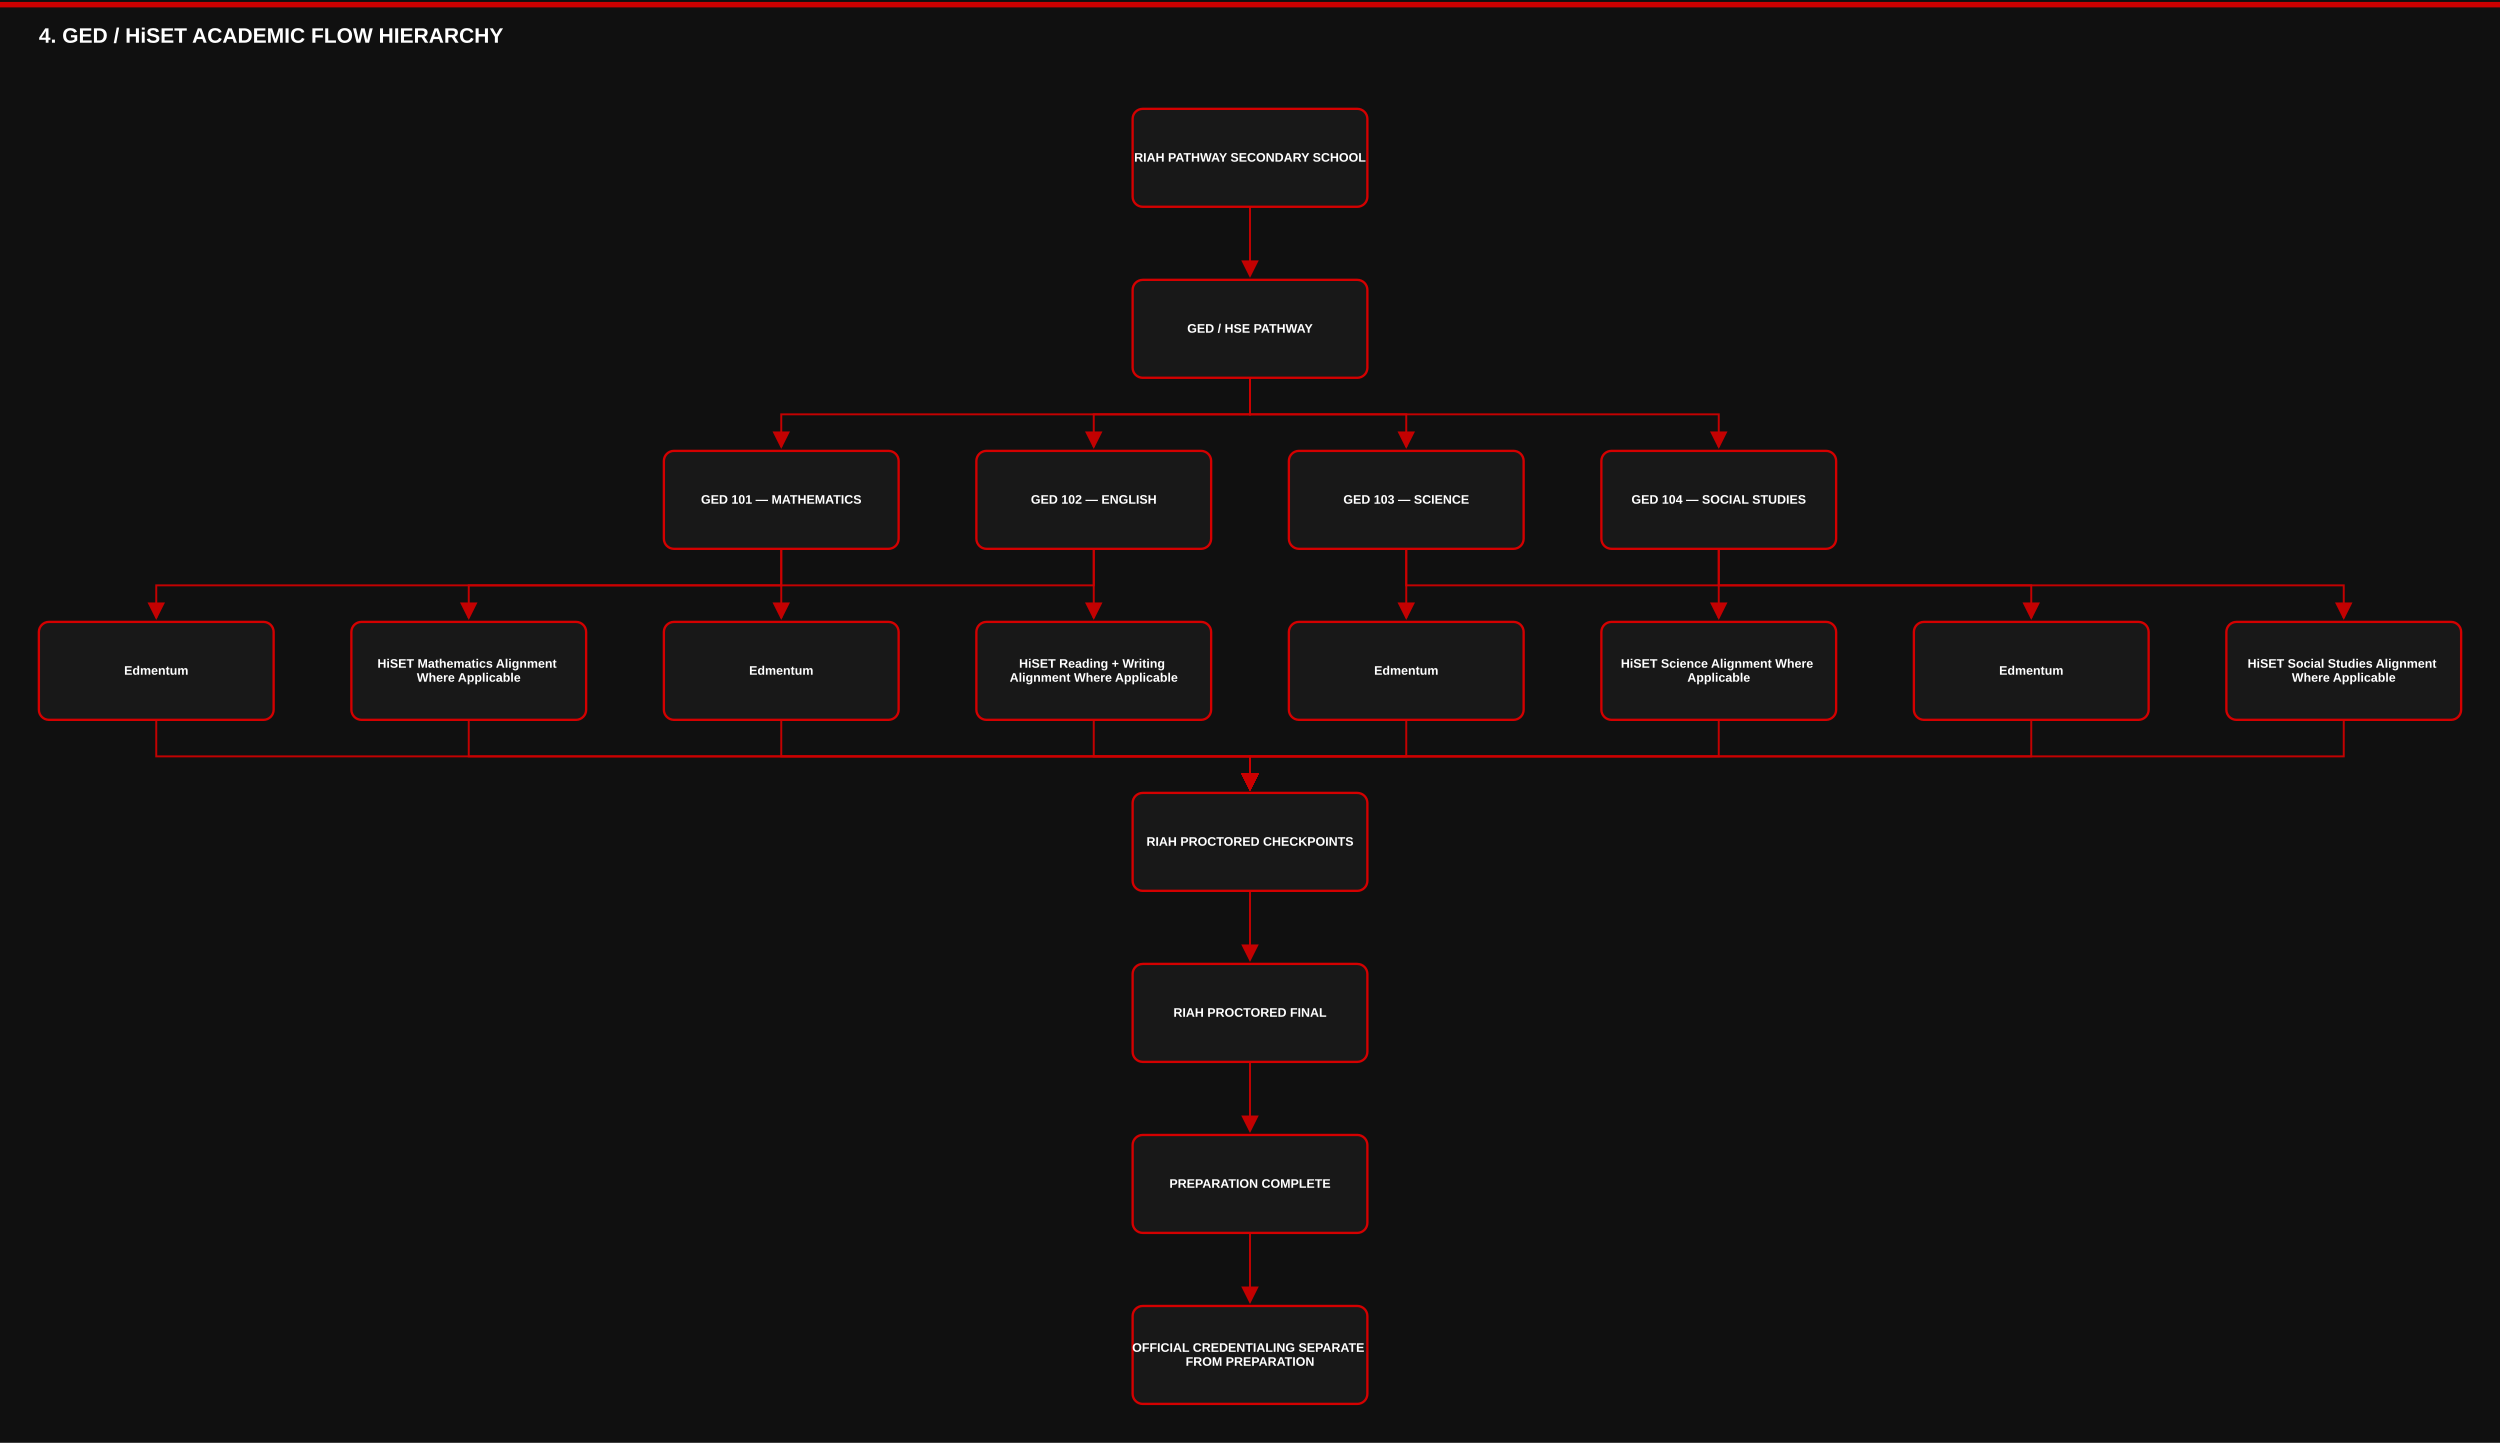
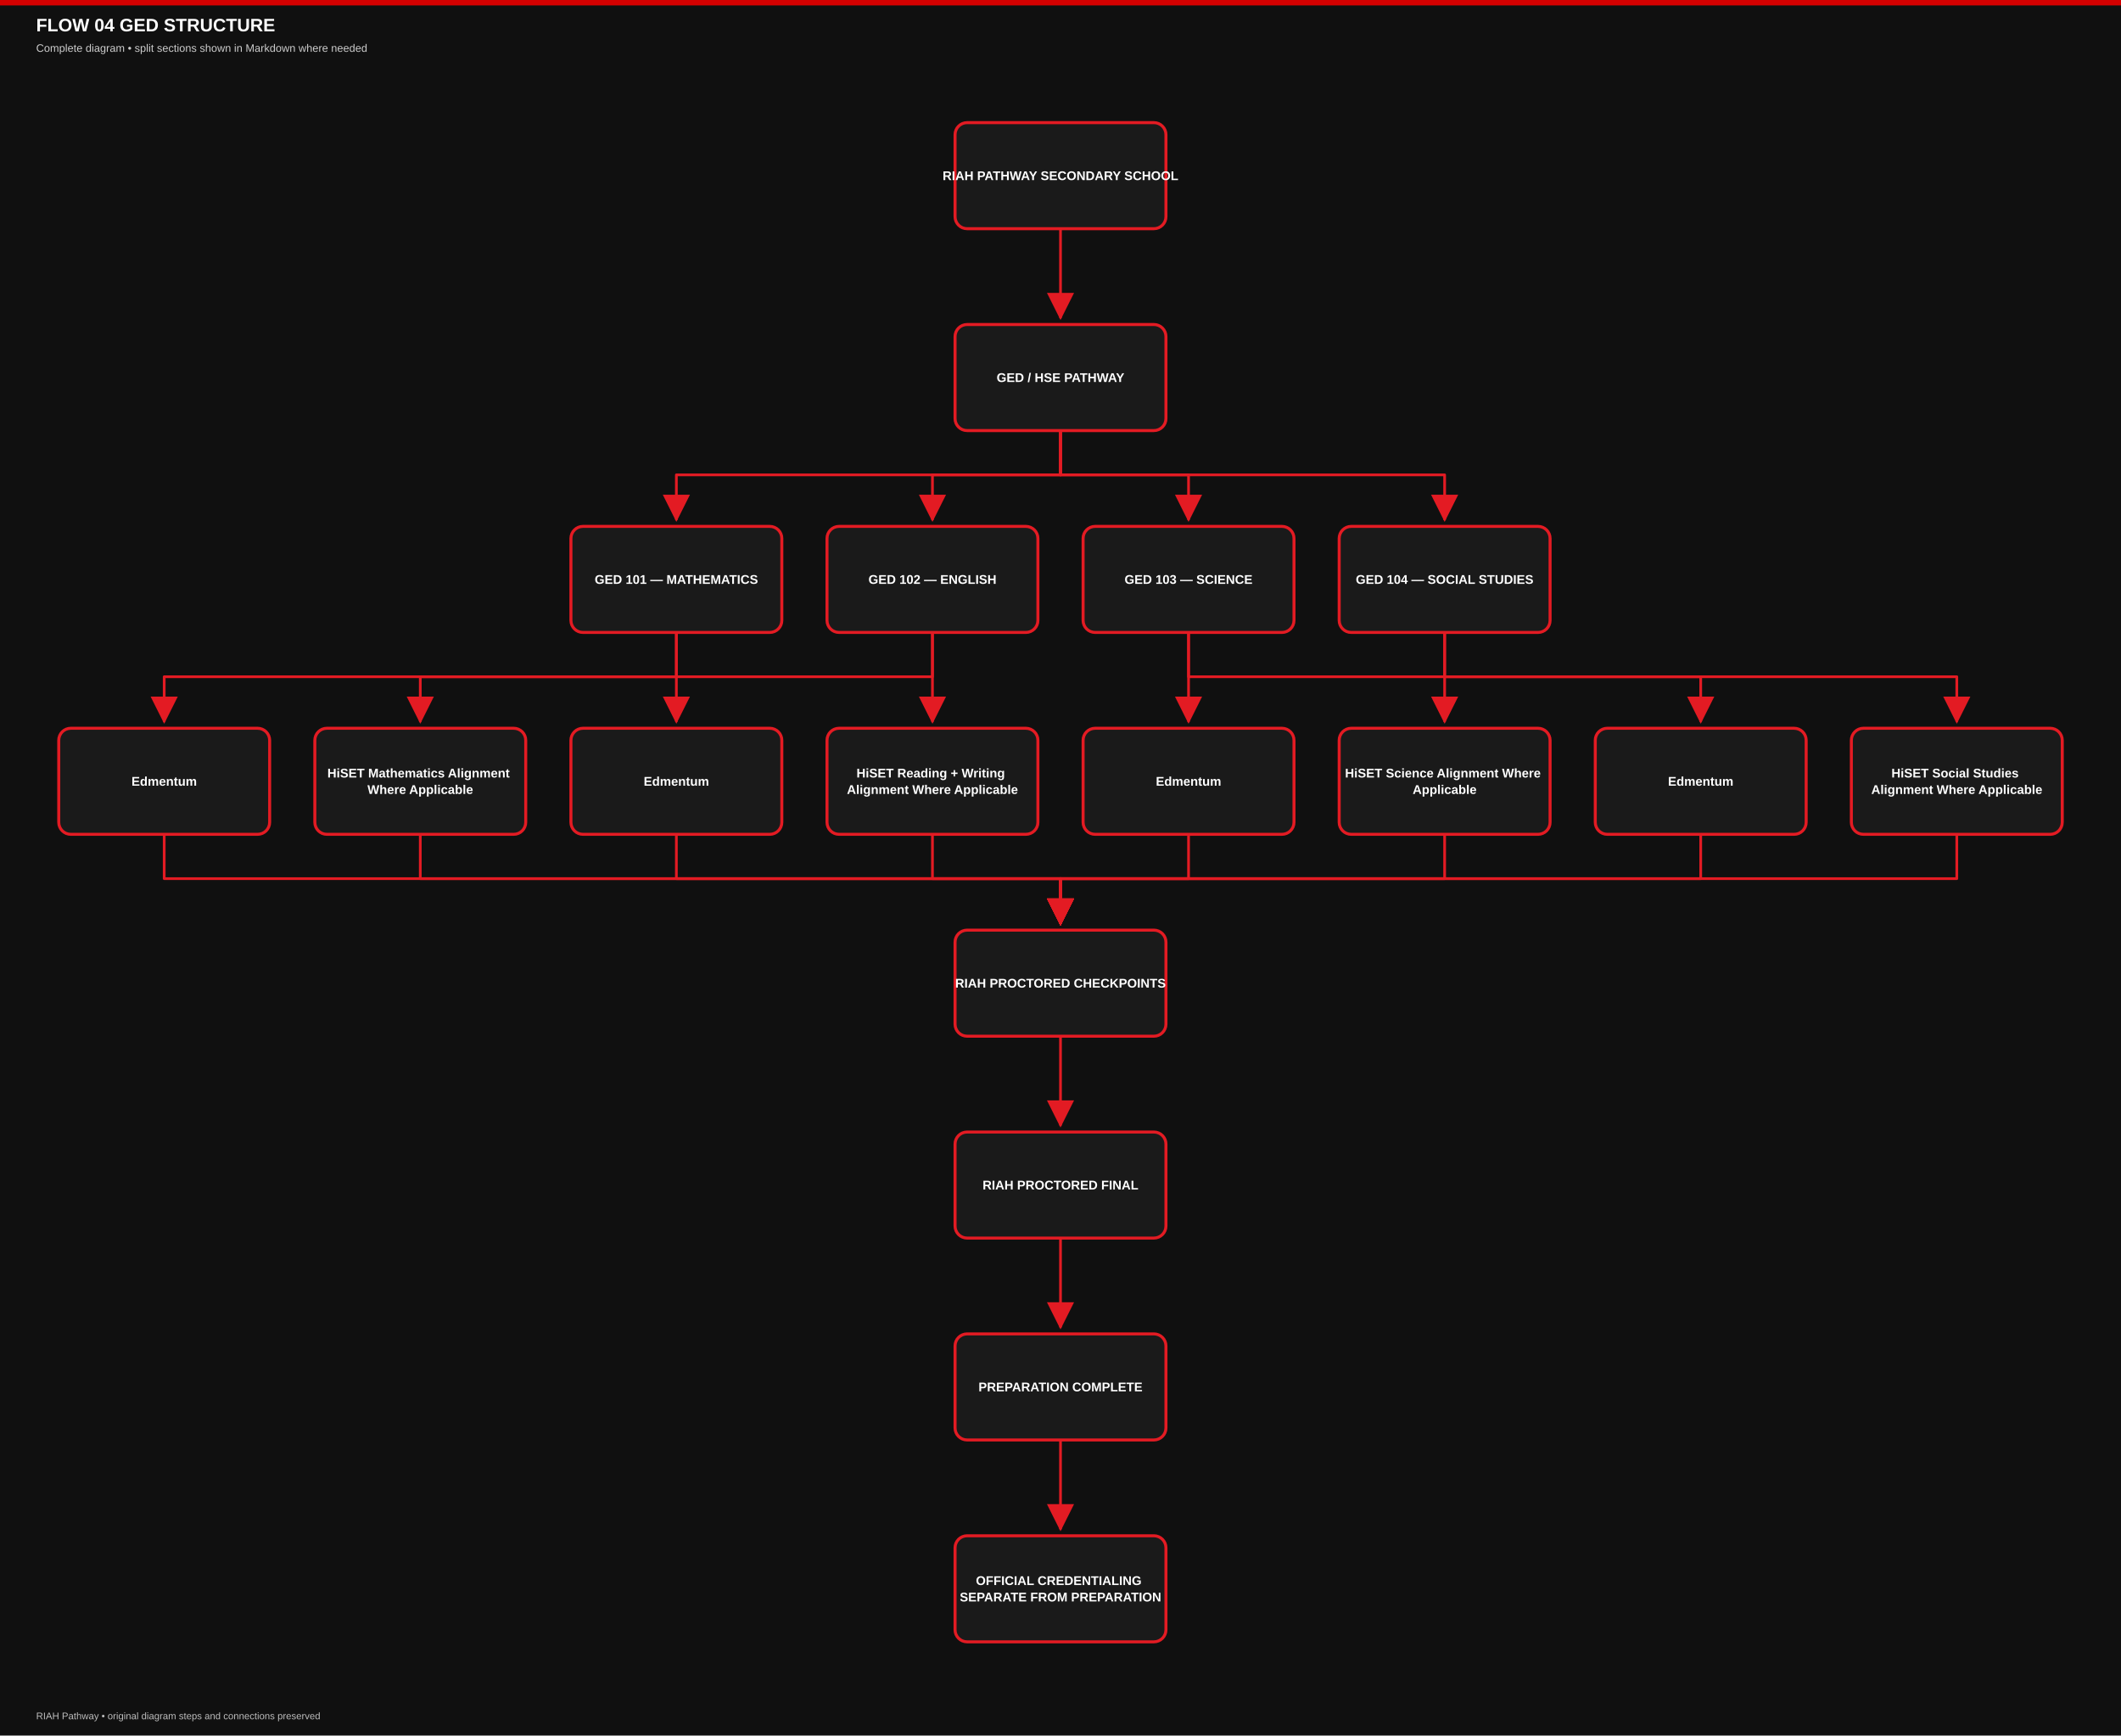
- <svg xmlns="http://www.w3.org/2000/svg" width="3216" height="1856" viewBox="0 0 3216 1856" role="img" aria-label="4. GED / HiSET ACADEMIC FLOW HIERARCHY">
+ <svg xmlns="http://www.w3.org/2000/svg" width="3520" height="2880" viewBox="0 0 3520 2880" role="img" aria-label="FLOW 04 GED STRUCTURE">
  <defs>
-     <marker id="arrow" markerWidth="9" markerHeight="9" refX="8" refY="4.5" orient="auto">
-       <path d="M0,0 L9,4.5 L0,9 Z" fill="#CC0000" />
+     <marker id="arrow" markerWidth="10" markerHeight="10" refX="9" refY="5" orient="auto">
+       <path d="M0,0 L10,5 L0,10 Z" fill="#E31B23" />
    </marker>
  </defs>
-   <rect width="3216" height="1856" fill="#101010" />
-   <path d="M0,6 H3216" stroke="#CC0000" stroke-width="7" />
-   <text x="50" y="55" fill="#FFFFFF" font-family="Arial,sans-serif" font-size="27" font-weight="700">4. GED / HiSET ACADEMIC FLOW HIERARCHY</text>
-   <path d="M1608,266 L1608,313 L1608,313 L1608,355" fill="none" stroke="#CC0000" stroke-width="2.5" marker-end="url(#arrow)" opacity=".95" />
-   <path d="M1608,486 L1608,533 L1005,533 L1005,575" fill="none" stroke="#CC0000" stroke-width="2.5" marker-end="url(#arrow)" opacity=".95" />
-   <path d="M1608,486 L1608,533 L1407,533 L1407,575" fill="none" stroke="#CC0000" stroke-width="2.5" marker-end="url(#arrow)" opacity=".95" />
-   <path d="M1608,486 L1608,533 L1809,533 L1809,575" fill="none" stroke="#CC0000" stroke-width="2.5" marker-end="url(#arrow)" opacity=".95" />
-   <path d="M1608,486 L1608,533 L2211,533 L2211,575" fill="none" stroke="#CC0000" stroke-width="2.5" marker-end="url(#arrow)" opacity=".95" />
-   <path d="M1005,706 L1005,753 L201,753 L201,795" fill="none" stroke="#CC0000" stroke-width="2.5" marker-end="url(#arrow)" opacity=".95" />
-   <path d="M1005,706 L1005,753 L603,753 L603,795" fill="none" stroke="#CC0000" stroke-width="2.5" marker-end="url(#arrow)" opacity=".95" />
-   <path d="M1407,706 L1407,753 L1005,753 L1005,795" fill="none" stroke="#CC0000" stroke-width="2.5" marker-end="url(#arrow)" opacity=".95" />
-   <path d="M1407,706 L1407,753 L1407,753 L1407,795" fill="none" stroke="#CC0000" stroke-width="2.5" marker-end="url(#arrow)" opacity=".95" />
-   <path d="M1809,706 L1809,753 L1809,753 L1809,795" fill="none" stroke="#CC0000" stroke-width="2.5" marker-end="url(#arrow)" opacity=".95" />
-   <path d="M1809,706 L1809,753 L2211,753 L2211,795" fill="none" stroke="#CC0000" stroke-width="2.5" marker-end="url(#arrow)" opacity=".95" />
-   <path d="M2211,706 L2211,753 L2613,753 L2613,795" fill="none" stroke="#CC0000" stroke-width="2.5" marker-end="url(#arrow)" opacity=".95" />
-   <path d="M2211,706 L2211,753 L3015,753 L3015,795" fill="none" stroke="#CC0000" stroke-width="2.5" marker-end="url(#arrow)" opacity=".95" />
-   <path d="M201,926 L201,973 L1608,973 L1608,1015" fill="none" stroke="#CC0000" stroke-width="2.5" marker-end="url(#arrow)" opacity=".95" />
-   <path d="M603,926 L603,973 L1608,973 L1608,1015" fill="none" stroke="#CC0000" stroke-width="2.5" marker-end="url(#arrow)" opacity=".95" />
-   <path d="M1005,926 L1005,973 L1608,973 L1608,1015" fill="none" stroke="#CC0000" stroke-width="2.5" marker-end="url(#arrow)" opacity=".95" />
-   <path d="M1407,926 L1407,973 L1608,973 L1608,1015" fill="none" stroke="#CC0000" stroke-width="2.5" marker-end="url(#arrow)" opacity=".95" />
-   <path d="M1809,926 L1809,973 L1608,973 L1608,1015" fill="none" stroke="#CC0000" stroke-width="2.5" marker-end="url(#arrow)" opacity=".95" />
-   <path d="M2211,926 L2211,973 L1608,973 L1608,1015" fill="none" stroke="#CC0000" stroke-width="2.5" marker-end="url(#arrow)" opacity=".95" />
-   <path d="M2613,926 L2613,973 L1608,973 L1608,1015" fill="none" stroke="#CC0000" stroke-width="2.5" marker-end="url(#arrow)" opacity=".95" />
-   <path d="M3015,926 L3015,973 L1608,973 L1608,1015" fill="none" stroke="#CC0000" stroke-width="2.5" marker-end="url(#arrow)" opacity=".95" />
-   <path d="M1608,1146 L1608,1193 L1608,1193 L1608,1235" fill="none" stroke="#CC0000" stroke-width="2.5" marker-end="url(#arrow)" opacity=".95" />
-   <path d="M1608,1366 L1608,1413 L1608,1413 L1608,1455" fill="none" stroke="#CC0000" stroke-width="2.5" marker-end="url(#arrow)" opacity=".95" />
-   <path d="M1608,1586 L1608,1633 L1608,1633 L1608,1675" fill="none" stroke="#CC0000" stroke-width="2.5" marker-end="url(#arrow)" opacity=".95" />
-   <rect x="1457" y="140" width="302" height="126" rx="13" fill="#181818" stroke="#D40000" stroke-width="3" />
-   <text x="1608" y="208" font-family="Arial,sans-serif" fill="#FFFFFF" text-anchor="middle" font-size="16" font-weight="600">
-     <tspan x="1608" dy="0">RIAH PATHWAY SECONDARY SCHOOL</tspan>
+   <rect width="3520" height="2880" fill="#101010" />
+   <rect width="3520" height="9" fill="#D40000" />
+   <text x="60" y="52" fill="#FFFFFF" font-family="Arial,DejaVu Sans,sans-serif" font-size="30" font-weight="700">FLOW 04 GED STRUCTURE</text>
+   <text x="60" y="86" fill="#CCCCCC" font-family="Arial,DejaVu Sans,sans-serif" font-size="18">Complete diagram • split sections shown in Markdown where needed</text>
+   <path d="M1760,379.5 L1760,453 L1760,453 L1760,526.5" stroke="#E31B23" stroke-width="4.5" fill="none" stroke-linecap="round" stroke-linejoin="round" marker-end="url(#arrow)" />
+   <path d="M1760,714.5 L1760,788 L1122.5,788 L1122.5,861.5" stroke="#E31B23" stroke-width="4.5" fill="none" stroke-linecap="round" stroke-linejoin="round" marker-end="url(#arrow)" />
+   <path d="M1760,714.5 L1760,788 L1547.5,788 L1547.5,861.5" stroke="#E31B23" stroke-width="4.5" fill="none" stroke-linecap="round" stroke-linejoin="round" marker-end="url(#arrow)" />
+   <path d="M1760,714.5 L1760,788 L1972.5,788 L1972.5,861.5" stroke="#E31B23" stroke-width="4.5" fill="none" stroke-linecap="round" stroke-linejoin="round" marker-end="url(#arrow)" />
+   <path d="M1760,714.5 L1760,788 L2397.5,788 L2397.5,861.5" stroke="#E31B23" stroke-width="4.5" fill="none" stroke-linecap="round" stroke-linejoin="round" marker-end="url(#arrow)" />
+   <path d="M1122.5,1049.5 L1122.5,1123 L272.5,1123 L272.5,1196.5" stroke="#E31B23" stroke-width="4.5" fill="none" stroke-linecap="round" stroke-linejoin="round" marker-end="url(#arrow)" />
+   <path d="M1122.5,1049.5 L1122.5,1123 L697.5,1123 L697.5,1196.5" stroke="#E31B23" stroke-width="4.5" fill="none" stroke-linecap="round" stroke-linejoin="round" marker-end="url(#arrow)" />
+   <path d="M1547.5,1049.5 L1547.5,1123 L1122.5,1123 L1122.5,1196.5" stroke="#E31B23" stroke-width="4.5" fill="none" stroke-linecap="round" stroke-linejoin="round" marker-end="url(#arrow)" />
+   <path d="M1547.5,1049.5 L1547.5,1123 L1547.5,1123 L1547.5,1196.5" stroke="#E31B23" stroke-width="4.5" fill="none" stroke-linecap="round" stroke-linejoin="round" marker-end="url(#arrow)" />
+   <path d="M1972.5,1049.5 L1972.5,1123 L1972.5,1123 L1972.5,1196.5" stroke="#E31B23" stroke-width="4.5" fill="none" stroke-linecap="round" stroke-linejoin="round" marker-end="url(#arrow)" />
+   <path d="M1972.5,1049.5 L1972.5,1123 L2397.5,1123 L2397.5,1196.5" stroke="#E31B23" stroke-width="4.5" fill="none" stroke-linecap="round" stroke-linejoin="round" marker-end="url(#arrow)" />
+   <path d="M2397.5,1049.5 L2397.5,1123 L2822.5,1123 L2822.5,1196.5" stroke="#E31B23" stroke-width="4.5" fill="none" stroke-linecap="round" stroke-linejoin="round" marker-end="url(#arrow)" />
+   <path d="M2397.5,1049.5 L2397.5,1123 L3247.5,1123 L3247.5,1196.5" stroke="#E31B23" stroke-width="4.5" fill="none" stroke-linecap="round" stroke-linejoin="round" marker-end="url(#arrow)" />
+   <path d="M272.5,1384.5 L272.5,1458 L1760,1458 L1760,1531.5" stroke="#E31B23" stroke-width="4.5" fill="none" stroke-linecap="round" stroke-linejoin="round" marker-end="url(#arrow)" />
+   <path d="M697.5,1384.5 L697.5,1458 L1760,1458 L1760,1531.5" stroke="#E31B23" stroke-width="4.5" fill="none" stroke-linecap="round" stroke-linejoin="round" marker-end="url(#arrow)" />
+   <path d="M1122.5,1384.5 L1122.5,1458 L1760,1458 L1760,1531.5" stroke="#E31B23" stroke-width="4.5" fill="none" stroke-linecap="round" stroke-linejoin="round" marker-end="url(#arrow)" />
+   <path d="M1547.5,1384.5 L1547.5,1458 L1760,1458 L1760,1531.5" stroke="#E31B23" stroke-width="4.5" fill="none" stroke-linecap="round" stroke-linejoin="round" marker-end="url(#arrow)" />
+   <path d="M1972.5,1384.5 L1972.5,1458 L1760,1458 L1760,1531.5" stroke="#E31B23" stroke-width="4.5" fill="none" stroke-linecap="round" stroke-linejoin="round" marker-end="url(#arrow)" />
+   <path d="M2397.5,1384.5 L2397.5,1458 L1760,1458 L1760,1531.5" stroke="#E31B23" stroke-width="4.5" fill="none" stroke-linecap="round" stroke-linejoin="round" marker-end="url(#arrow)" />
+   <path d="M2822.5,1384.5 L2822.5,1458 L1760,1458 L1760,1531.5" stroke="#E31B23" stroke-width="4.5" fill="none" stroke-linecap="round" stroke-linejoin="round" marker-end="url(#arrow)" />
+   <path d="M3247.5,1384.5 L3247.5,1458 L1760,1458 L1760,1531.5" stroke="#E31B23" stroke-width="4.5" fill="none" stroke-linecap="round" stroke-linejoin="round" marker-end="url(#arrow)" />
+   <path d="M1760,1719.5 L1760,1793 L1760,1793 L1760,1866.5" stroke="#E31B23" stroke-width="4.5" fill="none" stroke-linecap="round" stroke-linejoin="round" marker-end="url(#arrow)" />
+   <path d="M1760,2054.5 L1760,2128 L1760,2128 L1760,2201.5" stroke="#E31B23" stroke-width="4.5" fill="none" stroke-linecap="round" stroke-linejoin="round" marker-end="url(#arrow)" />
+   <path d="M1760,2389.5 L1760,2463 L1760,2463 L1760,2536.5" stroke="#E31B23" stroke-width="4.5" fill="none" stroke-linecap="round" stroke-linejoin="round" marker-end="url(#arrow)" />
+   <rect x="1585" y="203.5" width="350" height="176" rx="20" fill="#1A1A1A" stroke="#E31B23" stroke-width="5" />
+   <text x="1760" y="298.85" font-family="Arial,DejaVu Sans,sans-serif" fill="#FFFFFF" font-size="21" font-weight="700" text-anchor="middle">
+     <tspan x="1760" dy="0">RIAH PATHWAY SECONDARY SCHOOL</tspan>
  </text>
-   <rect x="1457" y="360" width="302" height="126" rx="13" fill="#181818" stroke="#D40000" stroke-width="3" />
-   <text x="1608" y="428" font-family="Arial,sans-serif" fill="#FFFFFF" text-anchor="middle" font-size="16" font-weight="600">
-     <tspan x="1608" dy="0">GED / HSE PATHWAY</tspan>
+   <rect x="1585" y="538.5" width="350" height="176" rx="20" fill="#1A1A1A" stroke="#E31B23" stroke-width="5" />
+   <text x="1760" y="633.85" font-family="Arial,DejaVu Sans,sans-serif" fill="#FFFFFF" font-size="21" font-weight="700" text-anchor="middle">
+     <tspan x="1760" dy="0">GED / HSE PATHWAY</tspan>
  </text>
-   <rect x="854" y="580" width="302" height="126" rx="13" fill="#181818" stroke="#D40000" stroke-width="3" />
-   <text x="1005" y="648" font-family="Arial,sans-serif" fill="#FFFFFF" text-anchor="middle" font-size="16" font-weight="600">
-     <tspan x="1005" dy="0">GED 101 — MATHEMATICS</tspan>
+   <rect x="947.5" y="873.5" width="350" height="176" rx="20" fill="#1A1A1A" stroke="#E31B23" stroke-width="5" />
+   <text x="1122.5" y="968.85" font-family="Arial,DejaVu Sans,sans-serif" fill="#FFFFFF" font-size="21" font-weight="700" text-anchor="middle">
+     <tspan x="1122.5" dy="0">GED 101 — MATHEMATICS</tspan>
  </text>
-   <rect x="1256" y="580" width="302" height="126" rx="13" fill="#181818" stroke="#D40000" stroke-width="3" />
-   <text x="1407" y="648" font-family="Arial,sans-serif" fill="#FFFFFF" text-anchor="middle" font-size="16" font-weight="600">
-     <tspan x="1407" dy="0">GED 102 — ENGLISH</tspan>
+   <rect x="1372.5" y="873.5" width="350" height="176" rx="20" fill="#1A1A1A" stroke="#E31B23" stroke-width="5" />
+   <text x="1547.5" y="968.85" font-family="Arial,DejaVu Sans,sans-serif" fill="#FFFFFF" font-size="21" font-weight="700" text-anchor="middle">
+     <tspan x="1547.5" dy="0">GED 102 — ENGLISH</tspan>
  </text>
-   <rect x="1658" y="580" width="302" height="126" rx="13" fill="#181818" stroke="#D40000" stroke-width="3" />
-   <text x="1809" y="648" font-family="Arial,sans-serif" fill="#FFFFFF" text-anchor="middle" font-size="16" font-weight="600">
-     <tspan x="1809" dy="0">GED 103 — SCIENCE</tspan>
+   <rect x="1797.5" y="873.5" width="350" height="176" rx="20" fill="#1A1A1A" stroke="#E31B23" stroke-width="5" />
+   <text x="1972.5" y="968.85" font-family="Arial,DejaVu Sans,sans-serif" fill="#FFFFFF" font-size="21" font-weight="700" text-anchor="middle">
+     <tspan x="1972.5" dy="0">GED 103 — SCIENCE</tspan>
  </text>
-   <rect x="2060" y="580" width="302" height="126" rx="13" fill="#181818" stroke="#D40000" stroke-width="3" />
-   <text x="2211" y="648" font-family="Arial,sans-serif" fill="#FFFFFF" text-anchor="middle" font-size="16" font-weight="600">
-     <tspan x="2211" dy="0">GED 104 — SOCIAL STUDIES</tspan>
+   <rect x="2222.5" y="873.5" width="350" height="176" rx="20" fill="#1A1A1A" stroke="#E31B23" stroke-width="5" />
+   <text x="2397.5" y="968.85" font-family="Arial,DejaVu Sans,sans-serif" fill="#FFFFFF" font-size="21" font-weight="700" text-anchor="middle">
+     <tspan x="2397.5" dy="0">GED 104 — SOCIAL STUDIES</tspan>
  </text>
-   <rect x="50" y="800" width="302" height="126" rx="13" fill="#181818" stroke="#D40000" stroke-width="3" />
-   <text x="201" y="868" font-family="Arial,sans-serif" fill="#FFFFFF" text-anchor="middle" font-size="16" font-weight="600">
-     <tspan x="201" dy="0">Edmentum</tspan>
+   <rect x="97.5" y="1208.5" width="350" height="176" rx="20" fill="#1A1A1A" stroke="#E31B23" stroke-width="5" />
+   <text x="272.5" y="1303.85" font-family="Arial,DejaVu Sans,sans-serif" fill="#FFFFFF" font-size="21" font-weight="700" text-anchor="middle">
+     <tspan x="272.5" dy="0">Edmentum</tspan>
  </text>
-   <rect x="452" y="800" width="302" height="126" rx="13" fill="#181818" stroke="#D40000" stroke-width="3" />
-   <text x="603" y="859" font-family="Arial,sans-serif" fill="#FFFFFF" text-anchor="middle" font-size="16" font-weight="600">
-     <tspan x="603" dy="0">HiSET Mathematics Alignment</tspan>
-     <tspan x="603" dy="18">Where Applicable</tspan>
+   <rect x="522.5" y="1208.5" width="350" height="176" rx="20" fill="#1A1A1A" stroke="#E31B23" stroke-width="5" />
+   <text x="697.5" y="1290.2" font-family="Arial,DejaVu Sans,sans-serif" fill="#FFFFFF" font-size="21" font-weight="700" text-anchor="middle">
+     <tspan x="697.5" dy="0">HiSET Mathematics Alignment</tspan>
+     <tspan x="697.5" dy="27.3">Where Applicable</tspan>
  </text>
-   <rect x="854" y="800" width="302" height="126" rx="13" fill="#181818" stroke="#D40000" stroke-width="3" />
-   <text x="1005" y="868" font-family="Arial,sans-serif" fill="#FFFFFF" text-anchor="middle" font-size="16" font-weight="600">
-     <tspan x="1005" dy="0">Edmentum</tspan>
+   <rect x="947.5" y="1208.5" width="350" height="176" rx="20" fill="#1A1A1A" stroke="#E31B23" stroke-width="5" />
+   <text x="1122.5" y="1303.85" font-family="Arial,DejaVu Sans,sans-serif" fill="#FFFFFF" font-size="21" font-weight="700" text-anchor="middle">
+     <tspan x="1122.5" dy="0">Edmentum</tspan>
  </text>
-   <rect x="1256" y="800" width="302" height="126" rx="13" fill="#181818" stroke="#D40000" stroke-width="3" />
-   <text x="1407" y="859" font-family="Arial,sans-serif" fill="#FFFFFF" text-anchor="middle" font-size="16" font-weight="600">
-     <tspan x="1407" dy="0">HiSET Reading + Writing</tspan>
-     <tspan x="1407" dy="18">Alignment Where Applicable</tspan>
+   <rect x="1372.5" y="1208.5" width="350" height="176" rx="20" fill="#1A1A1A" stroke="#E31B23" stroke-width="5" />
+   <text x="1547.5" y="1290.2" font-family="Arial,DejaVu Sans,sans-serif" fill="#FFFFFF" font-size="21" font-weight="700" text-anchor="middle">
+     <tspan x="1547.5" dy="0">HiSET Reading + Writing</tspan>
+     <tspan x="1547.5" dy="27.3">Alignment Where Applicable</tspan>
  </text>
-   <rect x="1658" y="800" width="302" height="126" rx="13" fill="#181818" stroke="#D40000" stroke-width="3" />
-   <text x="1809" y="868" font-family="Arial,sans-serif" fill="#FFFFFF" text-anchor="middle" font-size="16" font-weight="600">
-     <tspan x="1809" dy="0">Edmentum</tspan>
+   <rect x="1797.5" y="1208.5" width="350" height="176" rx="20" fill="#1A1A1A" stroke="#E31B23" stroke-width="5" />
+   <text x="1972.5" y="1303.85" font-family="Arial,DejaVu Sans,sans-serif" fill="#FFFFFF" font-size="21" font-weight="700" text-anchor="middle">
+     <tspan x="1972.5" dy="0">Edmentum</tspan>
  </text>
-   <rect x="2060" y="800" width="302" height="126" rx="13" fill="#181818" stroke="#D40000" stroke-width="3" />
-   <text x="2211" y="859" font-family="Arial,sans-serif" fill="#FFFFFF" text-anchor="middle" font-size="16" font-weight="600">
-     <tspan x="2211" dy="0">HiSET Science Alignment Where</tspan>
-     <tspan x="2211" dy="18">Applicable</tspan>
+   <rect x="2222.5" y="1208.5" width="350" height="176" rx="20" fill="#1A1A1A" stroke="#E31B23" stroke-width="5" />
+   <text x="2397.5" y="1290.2" font-family="Arial,DejaVu Sans,sans-serif" fill="#FFFFFF" font-size="21" font-weight="700" text-anchor="middle">
+     <tspan x="2397.5" dy="0">HiSET Science Alignment Where</tspan>
+     <tspan x="2397.5" dy="27.3">Applicable</tspan>
  </text>
-   <rect x="2462" y="800" width="302" height="126" rx="13" fill="#181818" stroke="#D40000" stroke-width="3" />
-   <text x="2613" y="868" font-family="Arial,sans-serif" fill="#FFFFFF" text-anchor="middle" font-size="16" font-weight="600">
-     <tspan x="2613" dy="0">Edmentum</tspan>
+   <rect x="2647.5" y="1208.5" width="350" height="176" rx="20" fill="#1A1A1A" stroke="#E31B23" stroke-width="5" />
+   <text x="2822.5" y="1303.85" font-family="Arial,DejaVu Sans,sans-serif" fill="#FFFFFF" font-size="21" font-weight="700" text-anchor="middle">
+     <tspan x="2822.5" dy="0">Edmentum</tspan>
  </text>
-   <rect x="2864" y="800" width="302" height="126" rx="13" fill="#181818" stroke="#D40000" stroke-width="3" />
-   <text x="3015" y="859" font-family="Arial,sans-serif" fill="#FFFFFF" text-anchor="middle" font-size="16" font-weight="600">
-     <tspan x="3015" dy="0">HiSET Social Studies Alignment</tspan>
-     <tspan x="3015" dy="18">Where Applicable</tspan>
+   <rect x="3072.5" y="1208.5" width="350" height="176" rx="20" fill="#1A1A1A" stroke="#E31B23" stroke-width="5" />
+   <text x="3247.5" y="1290.2" font-family="Arial,DejaVu Sans,sans-serif" fill="#FFFFFF" font-size="21" font-weight="700" text-anchor="middle">
+     <tspan x="3247.5" dy="0">HiSET Social Studies</tspan>
+     <tspan x="3247.5" dy="27.3">Alignment Where Applicable</tspan>
  </text>
-   <rect x="1457" y="1020" width="302" height="126" rx="13" fill="#181818" stroke="#D40000" stroke-width="3" />
-   <text x="1608" y="1088" font-family="Arial,sans-serif" fill="#FFFFFF" text-anchor="middle" font-size="16" font-weight="600">
-     <tspan x="1608" dy="0">RIAH PROCTORED CHECKPOINTS</tspan>
+   <rect x="1585" y="1543.5" width="350" height="176" rx="20" fill="#1A1A1A" stroke="#E31B23" stroke-width="5" />
+   <text x="1760" y="1638.85" font-family="Arial,DejaVu Sans,sans-serif" fill="#FFFFFF" font-size="21" font-weight="700" text-anchor="middle">
+     <tspan x="1760" dy="0">RIAH PROCTORED CHECKPOINTS</tspan>
  </text>
-   <rect x="1457" y="1240" width="302" height="126" rx="13" fill="#181818" stroke="#D40000" stroke-width="3" />
-   <text x="1608" y="1308" font-family="Arial,sans-serif" fill="#FFFFFF" text-anchor="middle" font-size="16" font-weight="600">
-     <tspan x="1608" dy="0">RIAH PROCTORED FINAL</tspan>
+   <rect x="1585" y="1878.5" width="350" height="176" rx="20" fill="#1A1A1A" stroke="#E31B23" stroke-width="5" />
+   <text x="1760" y="1973.85" font-family="Arial,DejaVu Sans,sans-serif" fill="#FFFFFF" font-size="21" font-weight="700" text-anchor="middle">
+     <tspan x="1760" dy="0">RIAH PROCTORED FINAL</tspan>
  </text>
-   <rect x="1457" y="1460" width="302" height="126" rx="13" fill="#181818" stroke="#D40000" stroke-width="3" />
-   <text x="1608" y="1528" font-family="Arial,sans-serif" fill="#FFFFFF" text-anchor="middle" font-size="16" font-weight="600">
-     <tspan x="1608" dy="0">PREPARATION COMPLETE</tspan>
+   <rect x="1585" y="2213.5" width="350" height="176" rx="20" fill="#1A1A1A" stroke="#E31B23" stroke-width="5" />
+   <text x="1760" y="2308.85" font-family="Arial,DejaVu Sans,sans-serif" fill="#FFFFFF" font-size="21" font-weight="700" text-anchor="middle">
+     <tspan x="1760" dy="0">PREPARATION COMPLETE</tspan>
  </text>
-   <rect x="1457" y="1680" width="302" height="126" rx="13" fill="#181818" stroke="#D40000" stroke-width="3" />
-   <text x="1608" y="1739" font-family="Arial,sans-serif" fill="#FFFFFF" text-anchor="middle" font-size="16" font-weight="600">
-     <tspan x="1608" dy="0">OFFICIAL CREDENTIALING SEPARATE</tspan>
-     <tspan x="1608" dy="18">FROM PREPARATION</tspan>
+   <rect x="1585" y="2548.5" width="350" height="176" rx="20" fill="#1A1A1A" stroke="#E31B23" stroke-width="5" />
+   <text x="1760" y="2630.2" font-family="Arial,DejaVu Sans,sans-serif" fill="#FFFFFF" font-size="21" font-weight="700" text-anchor="middle">
+     <tspan x="1760" dy="0">OFFICIAL CREDENTIALING</tspan>
+     <tspan x="1760" dy="27.3">SEPARATE FROM PREPARATION</tspan>
  </text>
+   <text x="60" y="2853" fill="#BDBDBD" font-family="Arial,DejaVu Sans,sans-serif" font-size="16">RIAH Pathway • original diagram steps and connections preserved</text>
</svg>
